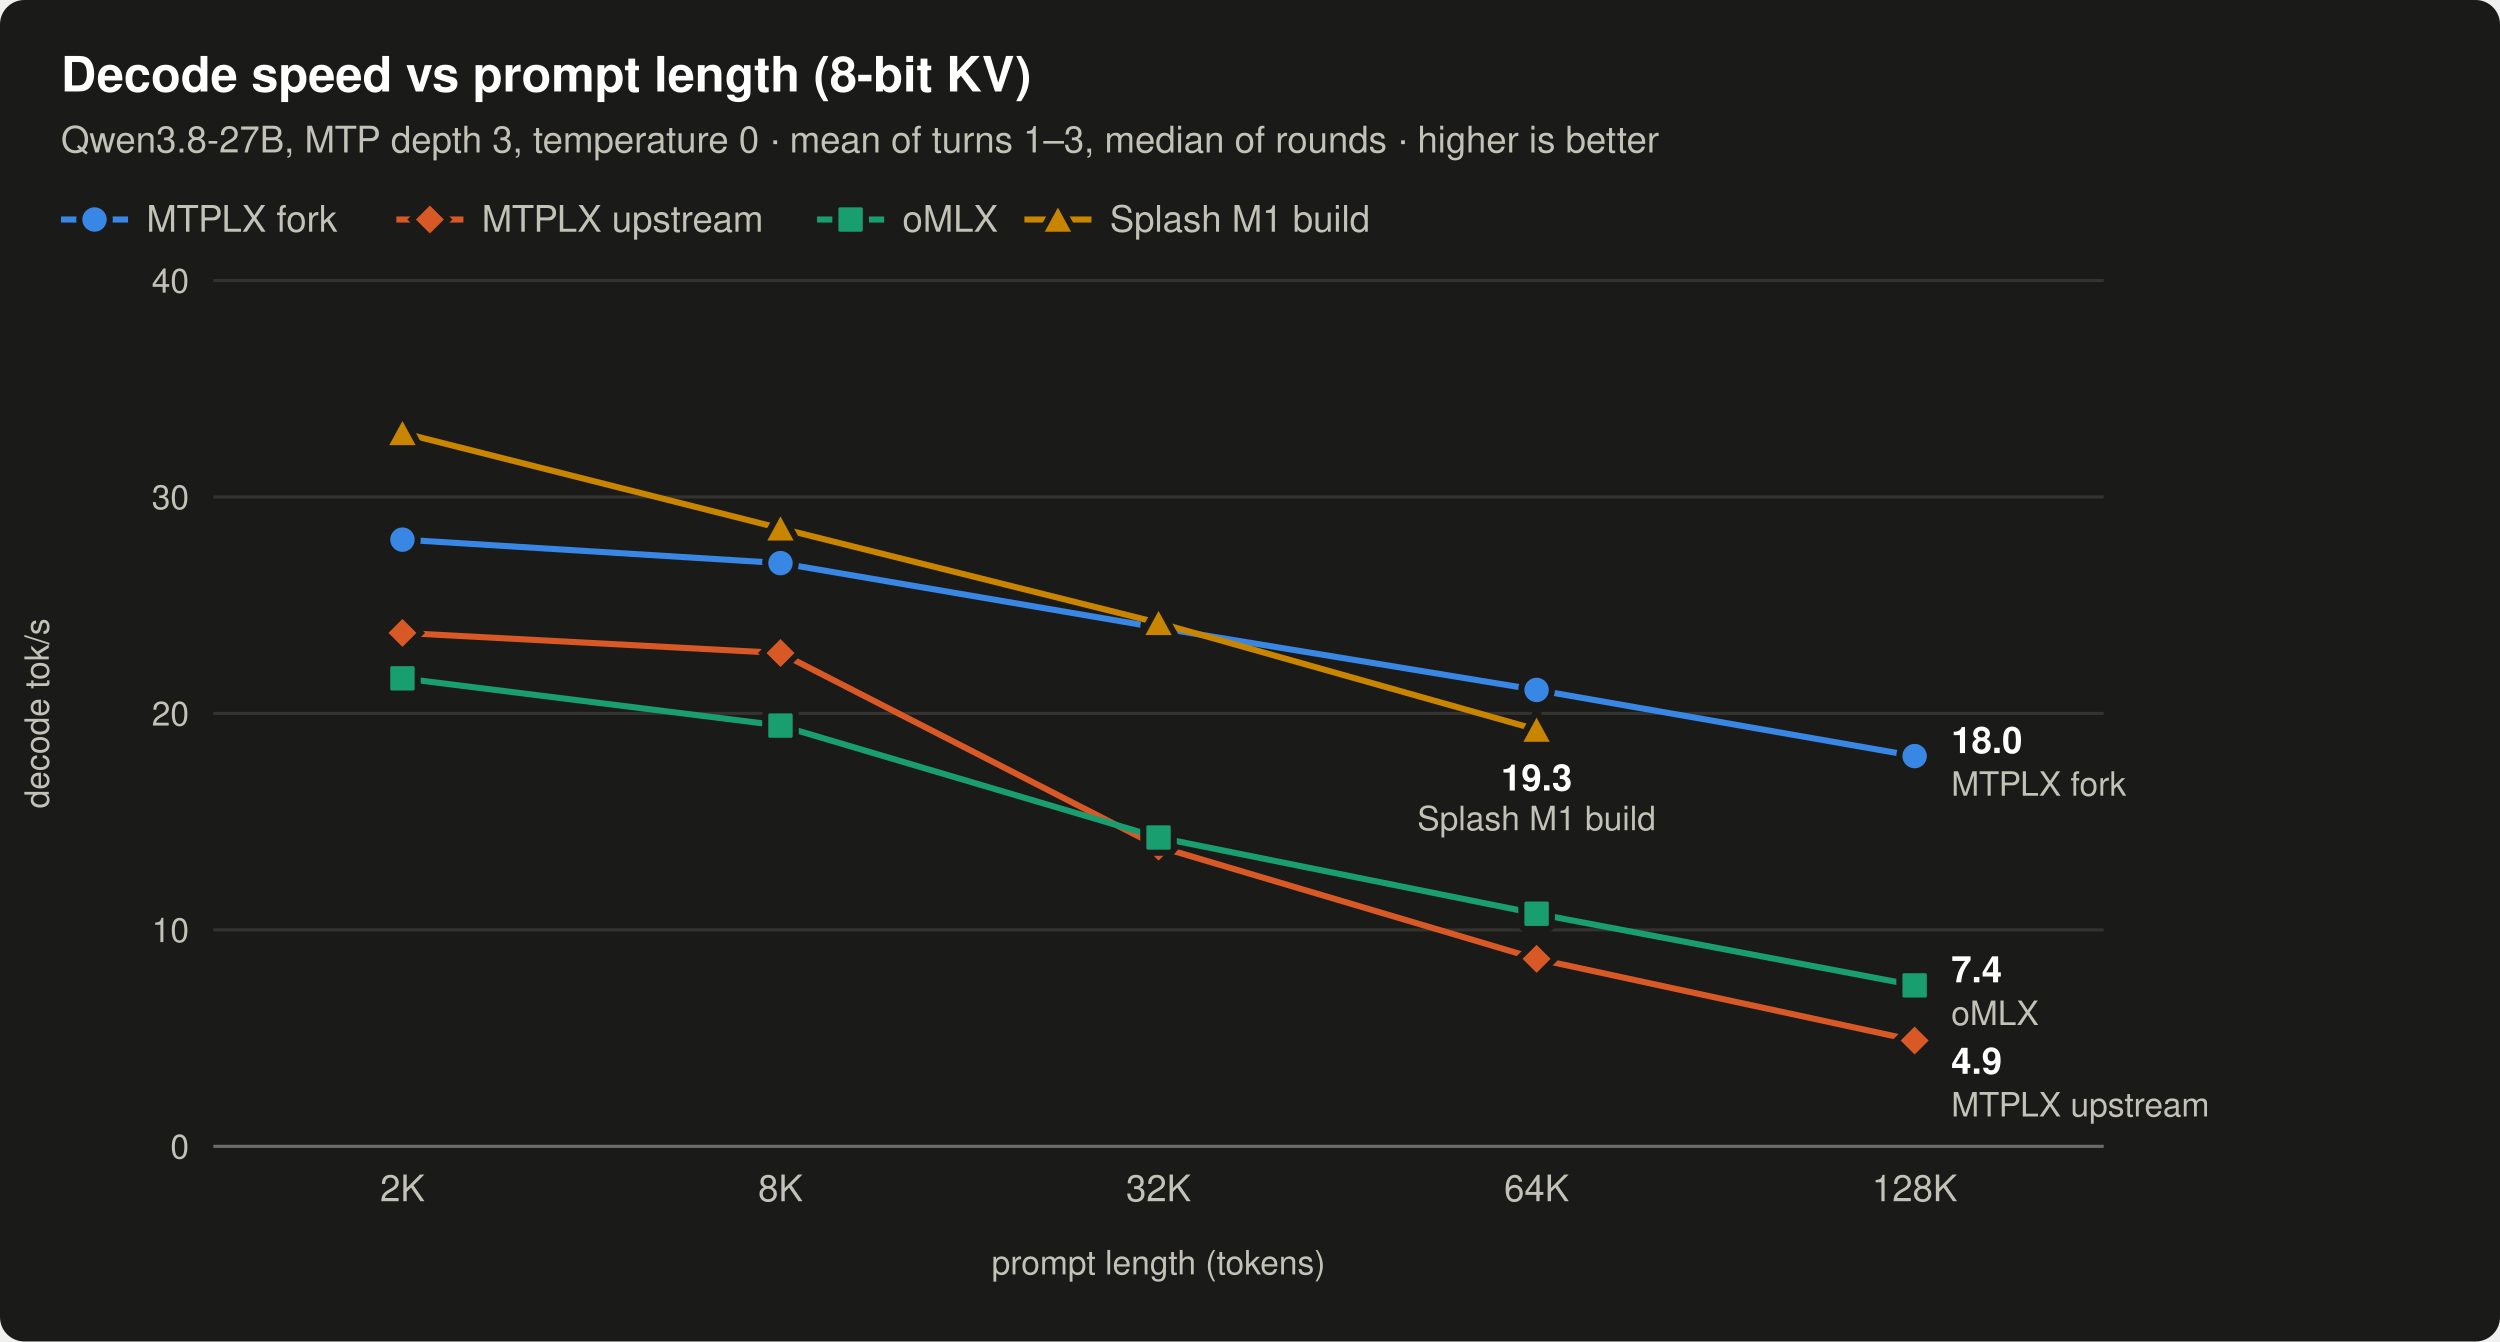
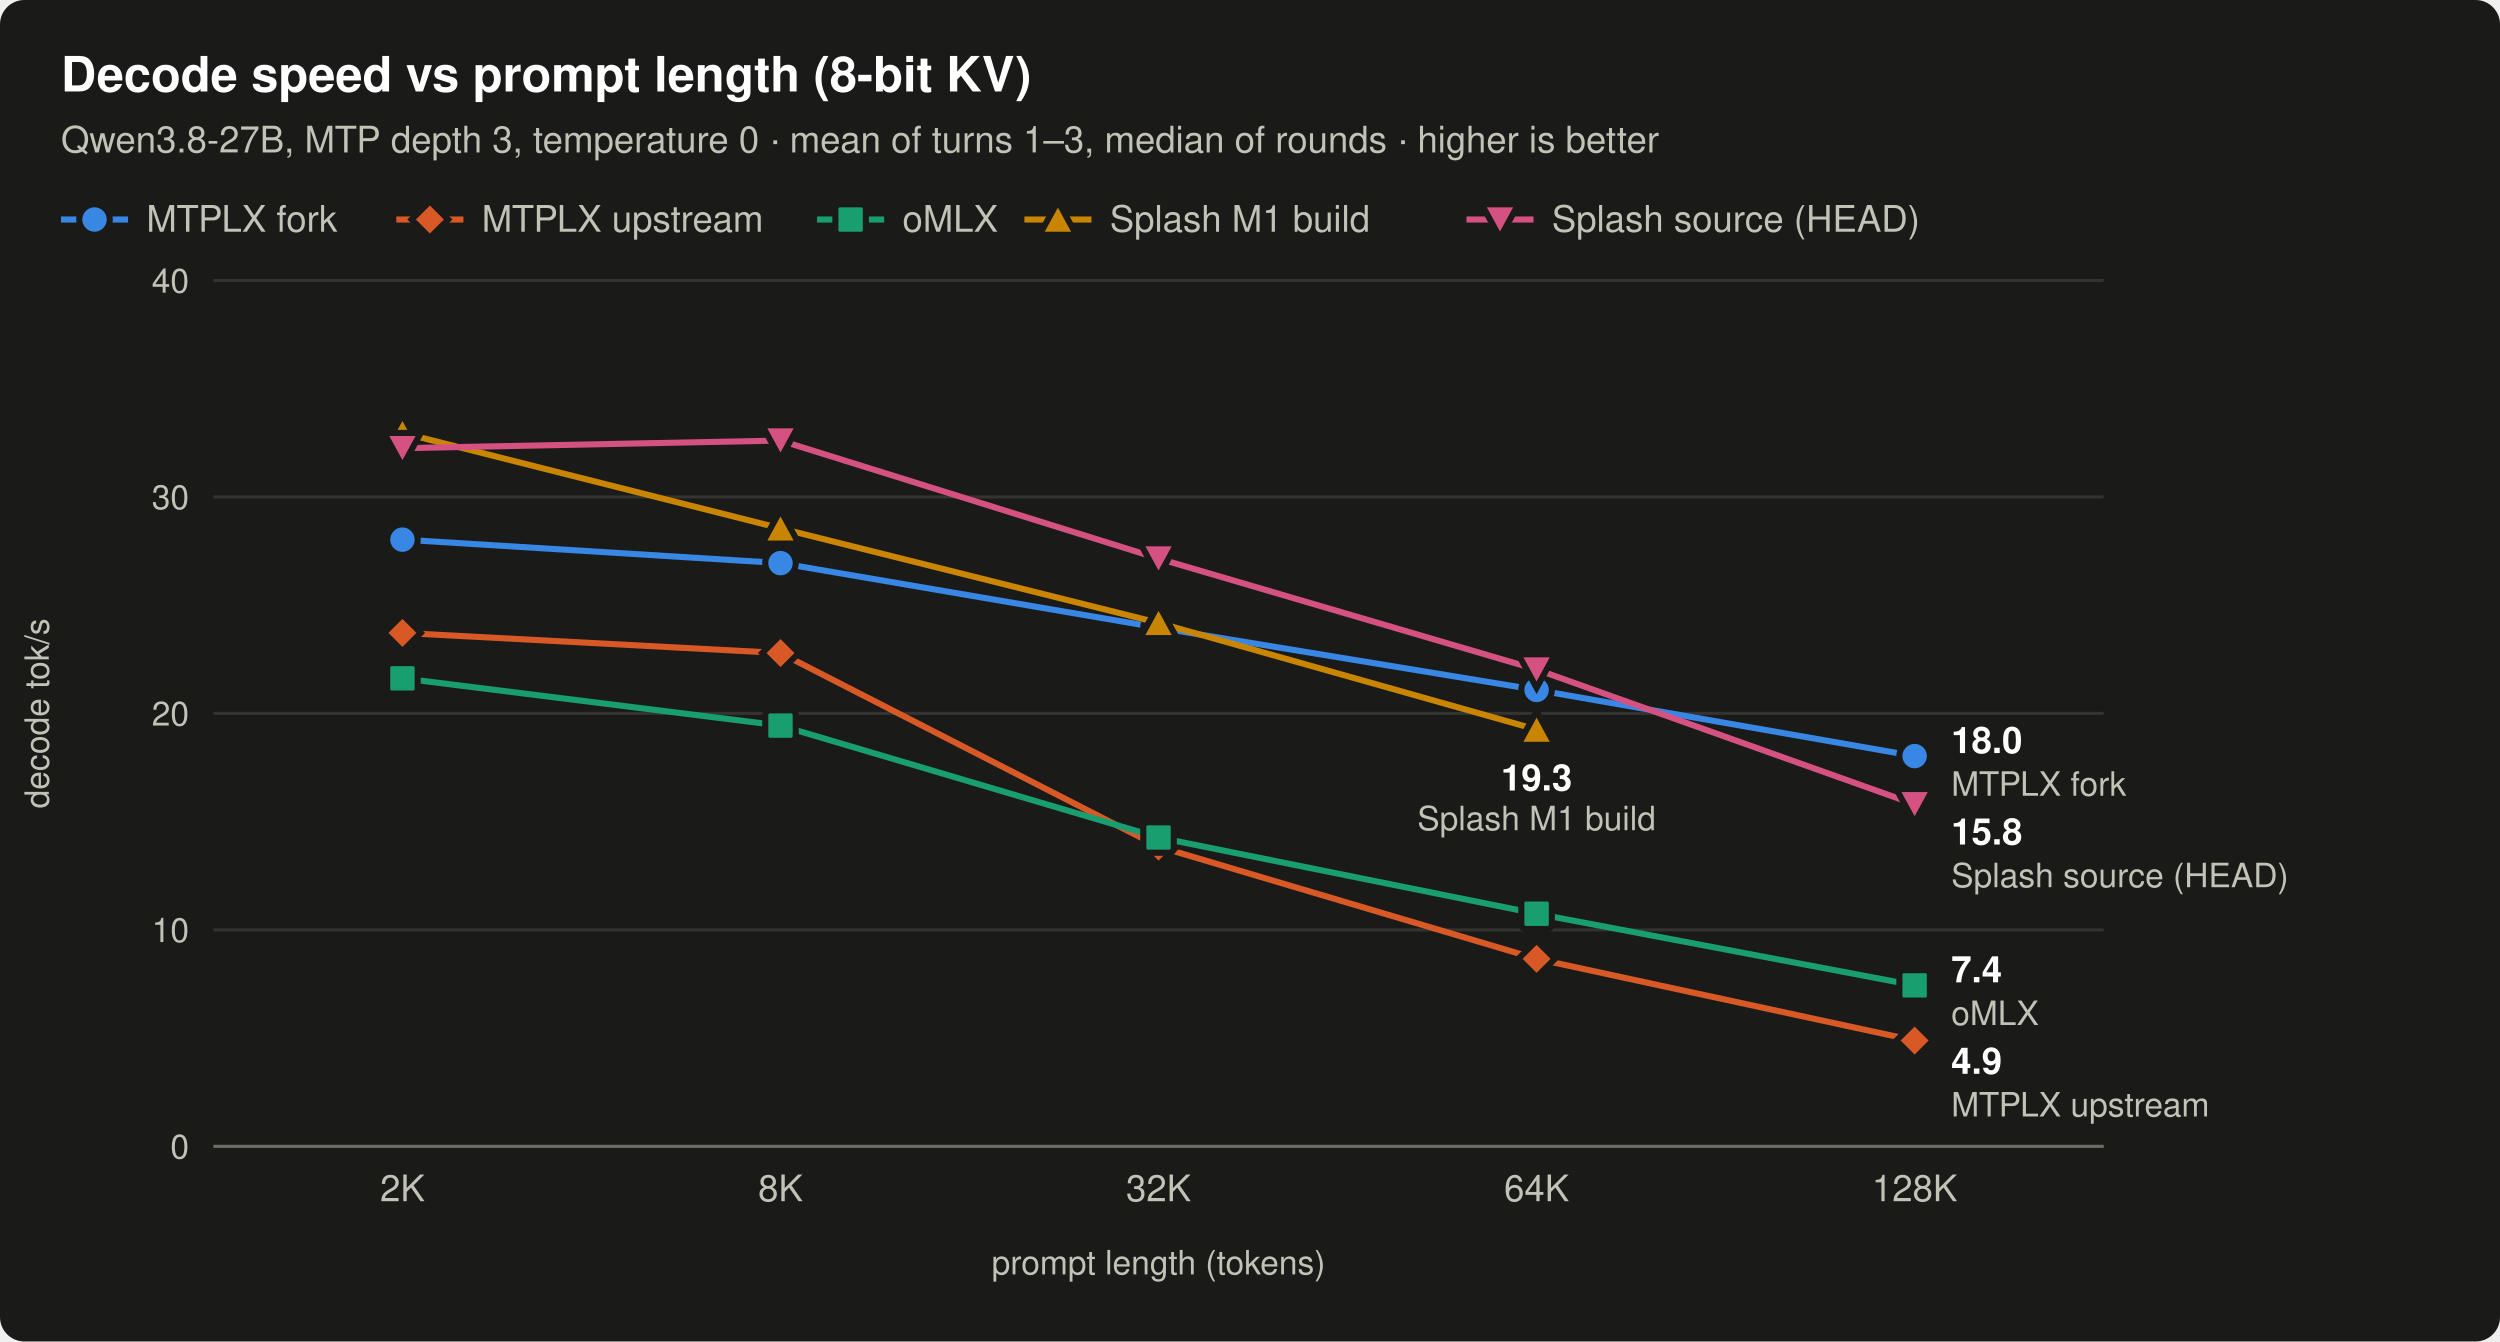
<svg xmlns="http://www.w3.org/2000/svg" viewBox="0 0 820 440" width="820" height="440" role="img" aria-label="Decode speed vs prompt length (8-bit KV)" font-family="-apple-system,BlinkMacSystemFont,Segoe UI,Helvetica,Arial,sans-serif">
  <rect width="820" height="440" rx="8" fill="#1a1a19" />
  <text x="20" y="30" fill="#ffffff" font-size="16" font-weight="600">Decode speed vs prompt length (8-bit KV)</text>
  <text x="20" y="50" fill="#c3c2b7" font-size="12">Qwen3.8-27B, MTP depth 3, temperature 0 · mean of turns 1–3, median of rounds · higher is better</text>
  <line x1="20" x2="42" y1="72" y2="72" stroke="#3987e5" stroke-width="2" />
  <circle cx="31" cy="72" r="5" fill="#3987e5" stroke="#1a1a19" stroke-width="2" />
  <text x="48" y="76" fill="#c3c2b7" font-size="12">MTPLX fork</text>
  <line x1="130" x2="152" y1="72" y2="72" stroke="#d95926" stroke-width="2" />
  <path d="M141 66L147 72L141 78L135 72Z" fill="#d95926" stroke="#1a1a19" stroke-width="2" />
  <text x="158" y="76" fill="#c3c2b7" font-size="12">MTPLX upstream</text>
  <line x1="268" x2="290" y1="72" y2="72" stroke="#199e70" stroke-width="2" />
  <rect x="274" y="67" width="10" height="10" rx="1.5" fill="#199e70" stroke="#1a1a19" stroke-width="2" />
  <text x="296" y="76" fill="#c3c2b7" font-size="12">oMLX</text>
  <line x1="336" x2="358" y1="72" y2="72" stroke="#c98500" stroke-width="2" />
  <path d="M347 66L353 77L341 77Z" fill="#c98500" stroke="#1a1a19" stroke-width="2" />
  <text x="364" y="76" fill="#c3c2b7" font-size="12">Splash M1 build</text>
+   <line x1="481" x2="503" y1="72" y2="72" stroke="#d55181" stroke-width="2" />
+   <path d="M492 78L498 67L486 67Z" fill="#d55181" stroke="#1a1a19" stroke-width="2" />
+   <text x="509" y="76" fill="#c3c2b7" font-size="12">Splash source (HEAD)</text>
  <line x1="70" x2="690" y1="376.0" y2="376.0" stroke="#34332f" />
  <text x="62" y="380.0" fill="#c3c2b7" font-size="11" text-anchor="end">0</text>
  <line x1="70" x2="690" y1="305.0" y2="305.0" stroke="#34332f" />
  <text x="62" y="309.0" fill="#c3c2b7" font-size="11" text-anchor="end">10</text>
  <line x1="70" x2="690" y1="234.0" y2="234.0" stroke="#34332f" />
  <text x="62" y="238.0" fill="#c3c2b7" font-size="11" text-anchor="end">20</text>
  <line x1="70" x2="690" y1="163.0" y2="163.0" stroke="#34332f" />
  <text x="62" y="167.0" fill="#c3c2b7" font-size="11" text-anchor="end">30</text>
  <line x1="70" x2="690" y1="92.0" y2="92.0" stroke="#34332f" />
  <text x="62" y="96.0" fill="#c3c2b7" font-size="11" text-anchor="end">40</text>
  <line x1="70" x2="690" y1="376" y2="376" stroke="#6d6c66" />
  <text x="132.0" y="394" fill="#c3c2b7" font-size="12" text-anchor="middle">2K</text>
  <text x="256.0" y="394" fill="#c3c2b7" font-size="12" text-anchor="middle">8K</text>
  <text x="380.0" y="394" fill="#c3c2b7" font-size="12" text-anchor="middle">32K</text>
  <text x="504.0" y="394" fill="#c3c2b7" font-size="12" text-anchor="middle">64K</text>
  <text x="628.0" y="394" fill="#c3c2b7" font-size="12" text-anchor="middle">128K</text>
  <text x="380.0" y="418" fill="#c3c2b7" font-size="11" text-anchor="middle">prompt length (tokens)</text>
  <text x="16" y="234.0" fill="#c3c2b7" font-size="11" text-anchor="middle" transform="rotate(-90 16 234.0)">decode tok/s</text>
  <polyline points="132.0,177.0 256.0,184.7 380.0,205.9 504.0,226.3 628.0,248.0" fill="none" stroke="#3987e5" stroke-width="2" stroke-linejoin="round" />
  <circle cx="132.0" cy="177.0" r="5" fill="#3987e5" stroke="#1a1a19" stroke-width="2" />
  <circle cx="256.0" cy="184.7" r="5" fill="#3987e5" stroke="#1a1a19" stroke-width="2" />
  <circle cx="380.0" cy="205.9" r="5" fill="#3987e5" stroke="#1a1a19" stroke-width="2" />
  <circle cx="504.0" cy="226.3" r="5" fill="#3987e5" stroke="#1a1a19" stroke-width="2" />
  <circle cx="628.0" cy="248.0" r="5" fill="#3987e5" stroke="#1a1a19" stroke-width="2" />
  <polyline points="132.0,207.6 256.0,214.2 380.0,277.7 504.0,314.5 628.0,341.3" fill="none" stroke="#d95926" stroke-width="2" stroke-linejoin="round" />
  <path d="M132.0 201.6L138.0 207.6L132.0 213.6L126.0 207.6Z" fill="#d95926" stroke="#1a1a19" stroke-width="2" />
  <path d="M256.0 208.2L262.0 214.2L256.0 220.2L250.0 214.2Z" fill="#d95926" stroke="#1a1a19" stroke-width="2" />
  <path d="M380.0 271.7L386.0 277.7L380.0 283.7L374.0 277.7Z" fill="#d95926" stroke="#1a1a19" stroke-width="2" />
  <path d="M504.0 308.5L510.0 314.5L504.0 320.5L498.0 314.5Z" fill="#d95926" stroke="#1a1a19" stroke-width="2" />
  <path d="M628.0 335.3L634.0 341.3L628.0 347.3L622.0 341.3Z" fill="#d95926" stroke="#1a1a19" stroke-width="2" />
  <polyline points="132.0,222.5 256.0,238.0 380.0,274.7 504.0,299.7 628.0,323.2" fill="none" stroke="#199e70" stroke-width="2" stroke-linejoin="round" />
  <rect x="127.0" y="217.5" width="10" height="10" rx="1.5" fill="#199e70" stroke="#1a1a19" stroke-width="2" />
  <rect x="251.0" y="233.0" width="10" height="10" rx="1.5" fill="#199e70" stroke="#1a1a19" stroke-width="2" />
  <rect x="375.0" y="269.7" width="10" height="10" rx="1.5" fill="#199e70" stroke="#1a1a19" stroke-width="2" />
  <rect x="499.0" y="294.7" width="10" height="10" rx="1.5" fill="#199e70" stroke="#1a1a19" stroke-width="2" />
  <rect x="623.0" y="318.2" width="10" height="10" rx="1.5" fill="#199e70" stroke="#1a1a19" stroke-width="2" />
  <polyline points="132.0,142.0 256.0,173.3 380.0,204.3 504.0,239.3" fill="none" stroke="#c98500" stroke-width="2" stroke-linejoin="round" />
  <path d="M132.0 136.0L138.0 147.0L126.0 147.0Z" fill="#c98500" stroke="#1a1a19" stroke-width="2" />
  <path d="M256.0 167.3L262.0 178.3L250.0 178.3Z" fill="#c98500" stroke="#1a1a19" stroke-width="2" />
  <path d="M380.0 198.3L386.0 209.3L374.0 209.3Z" fill="#c98500" stroke="#1a1a19" stroke-width="2" />
  <path d="M504.0 233.3L510.0 244.3L498.0 244.3Z" fill="#c98500" stroke="#1a1a19" stroke-width="2" />
  <text x="504.0" y="259.3" fill="#ffffff" font-size="12" font-weight="600" text-anchor="middle">19.3</text>
  <text x="504.0" y="272.3" fill="#c3c2b7" font-size="11" text-anchor="middle">Splash M1 build</text>
+   <polyline points="132.0,147.0 256.0,144.5 380.0,183.2 504.0,219.6 628.0,263.8" fill="none" stroke="#d55181" stroke-width="2" stroke-linejoin="round" />
+   <path d="M132.0 153.0L138.0 142.0L126.0 142.0Z" fill="#d55181" stroke="#1a1a19" stroke-width="2" />
+   <path d="M256.0 150.5L262.0 139.5L250.0 139.5Z" fill="#d55181" stroke="#1a1a19" stroke-width="2" />
+   <path d="M380.0 189.2L386.0 178.2L374.0 178.2Z" fill="#d55181" stroke="#1a1a19" stroke-width="2" />
+   <path d="M504.0 225.6L510.0 214.6L498.0 214.6Z" fill="#d55181" stroke="#1a1a19" stroke-width="2" />
+   <path d="M628.0 269.8L634.0 258.8L622.0 258.8Z" fill="#d55181" stroke="#1a1a19" stroke-width="2" />
  <text x="640.0" y="247.0" fill="#ffffff" font-size="12" font-weight="600">18.0</text>
  <text x="640.0" y="261.0" fill="#c3c2b7" font-size="11">MTPLX fork</text>
+   <text x="640.0" y="277.0" fill="#ffffff" font-size="12" font-weight="600">15.8</text>
+   <text x="640.0" y="291.0" fill="#c3c2b7" font-size="11">Splash source (HEAD)</text>
  <text x="640.0" y="322.2" fill="#ffffff" font-size="12" font-weight="600">7.4</text>
  <text x="640.0" y="336.2" fill="#c3c2b7" font-size="11">oMLX</text>
  <text x="640.0" y="352.2" fill="#ffffff" font-size="12" font-weight="600">4.9</text>
  <text x="640.0" y="366.2" fill="#c3c2b7" font-size="11">MTPLX upstream</text>
</svg>
